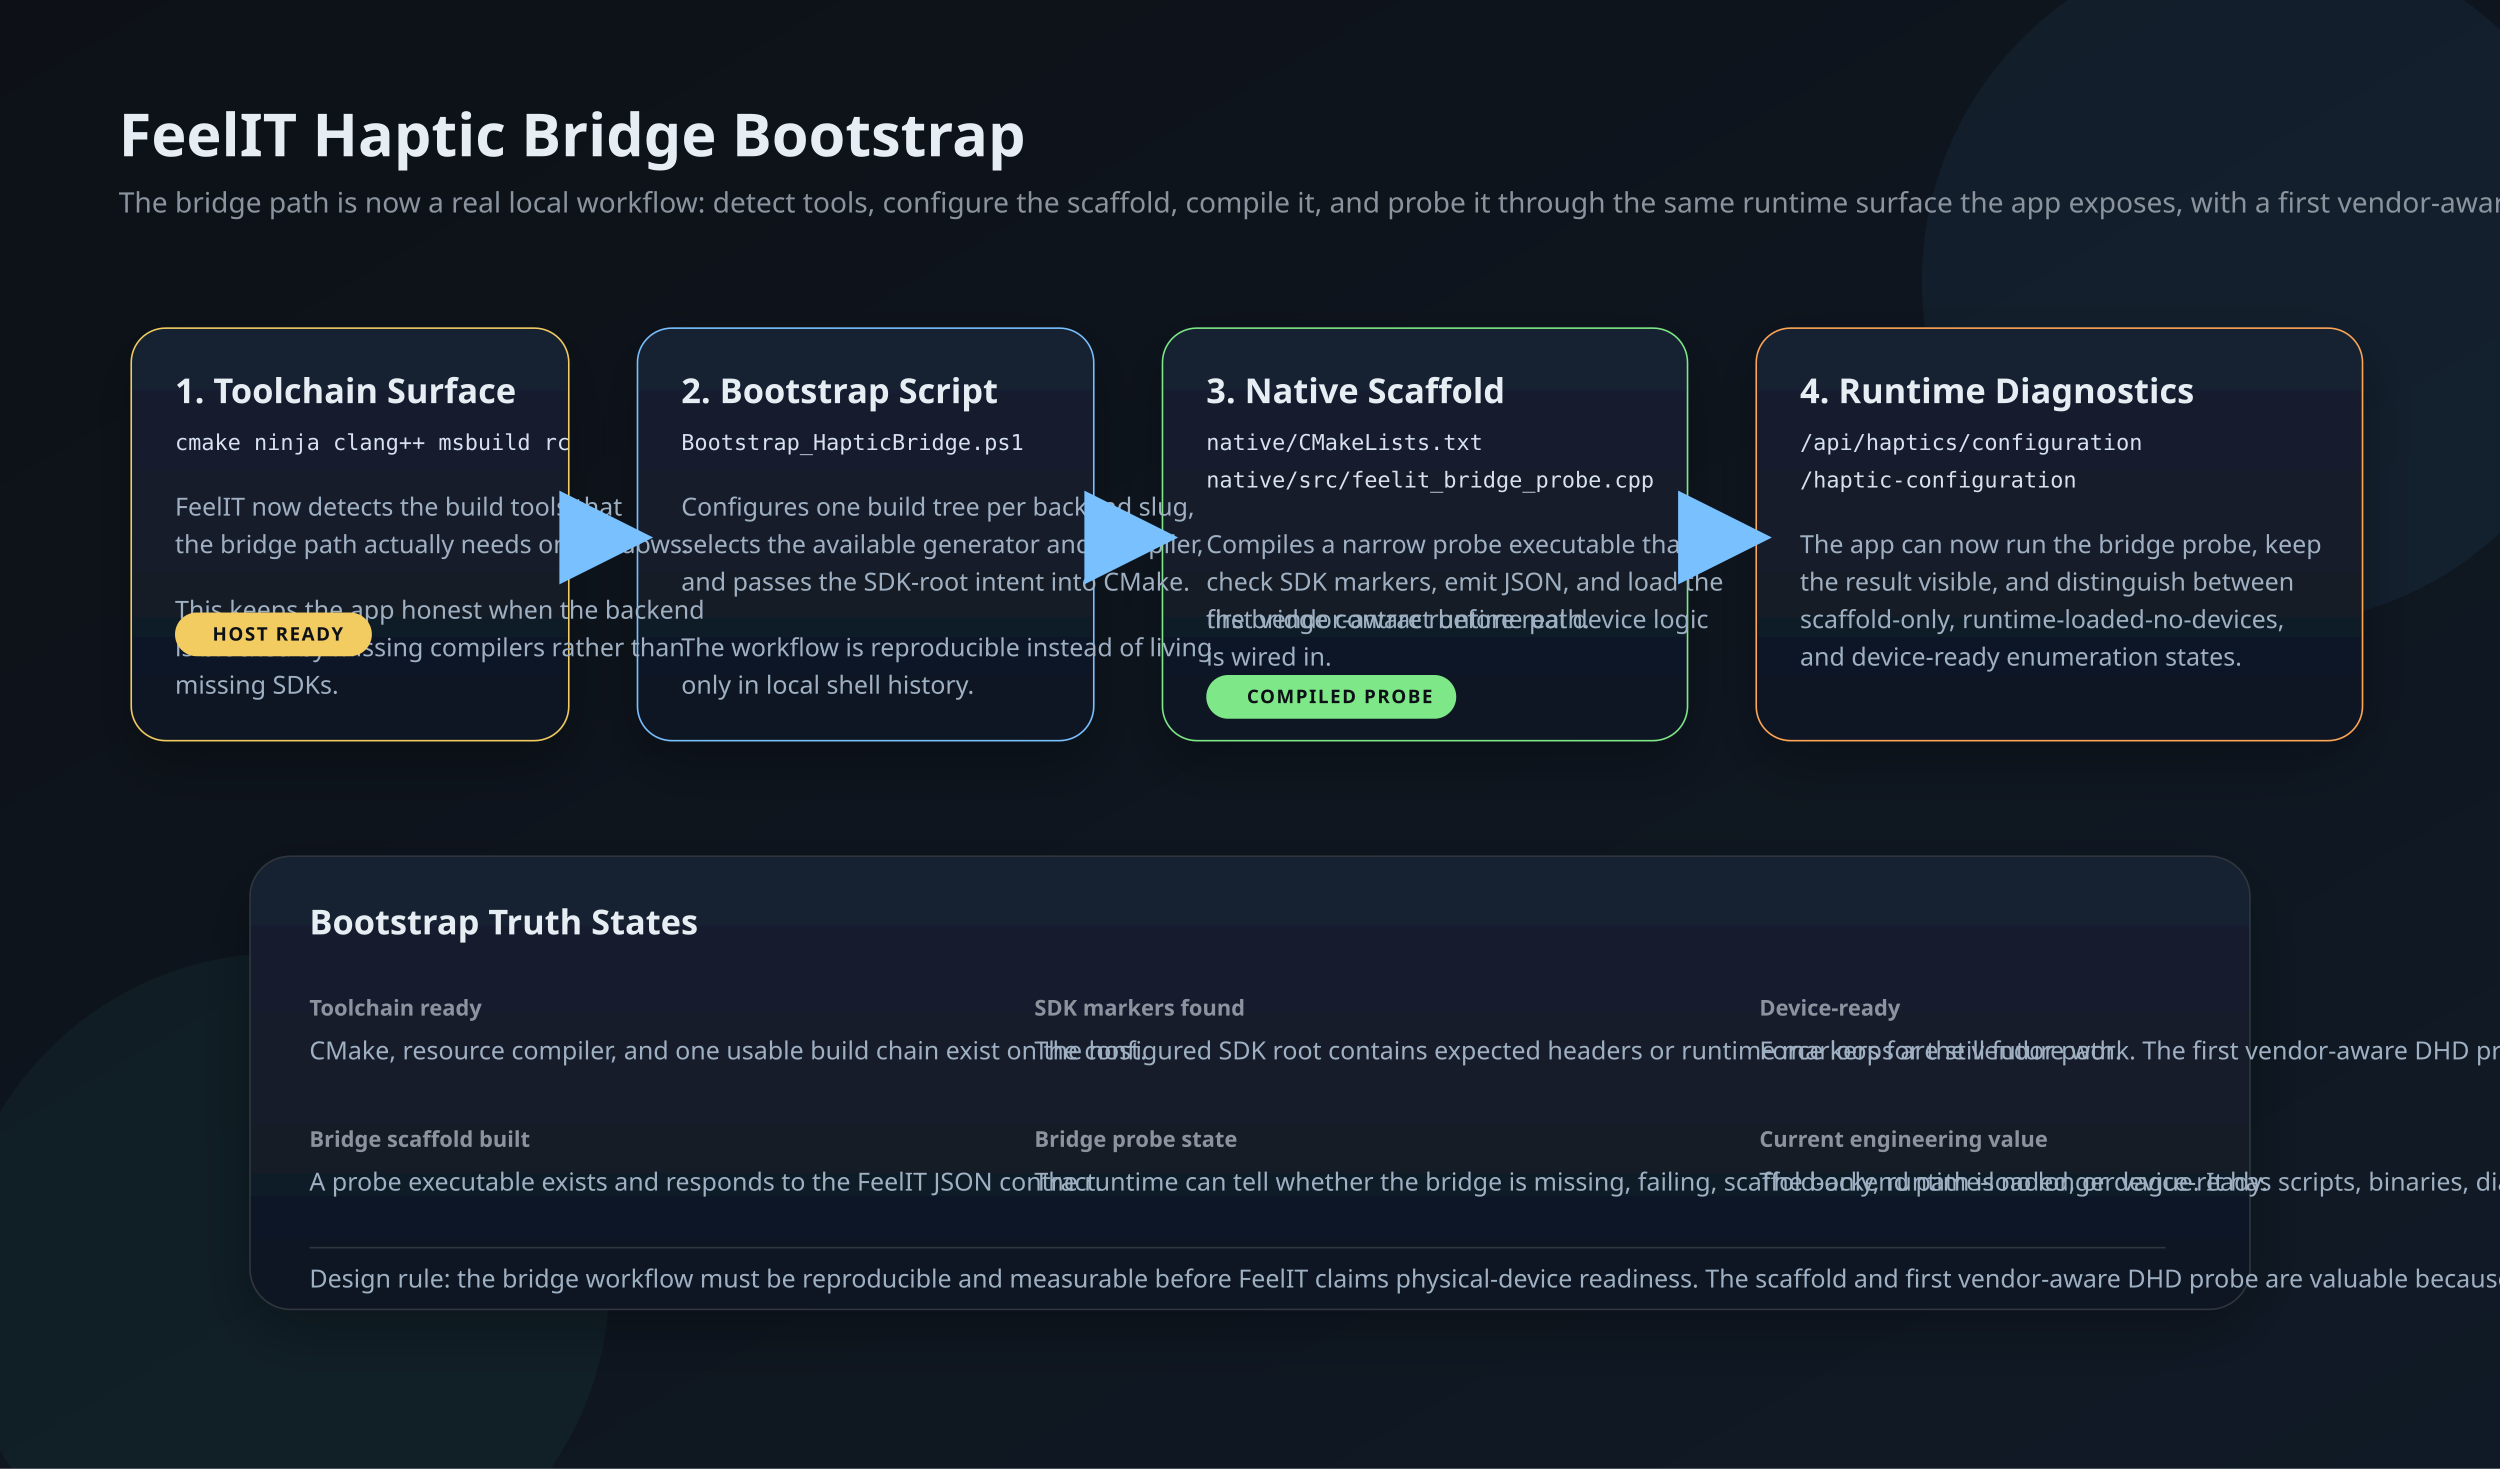
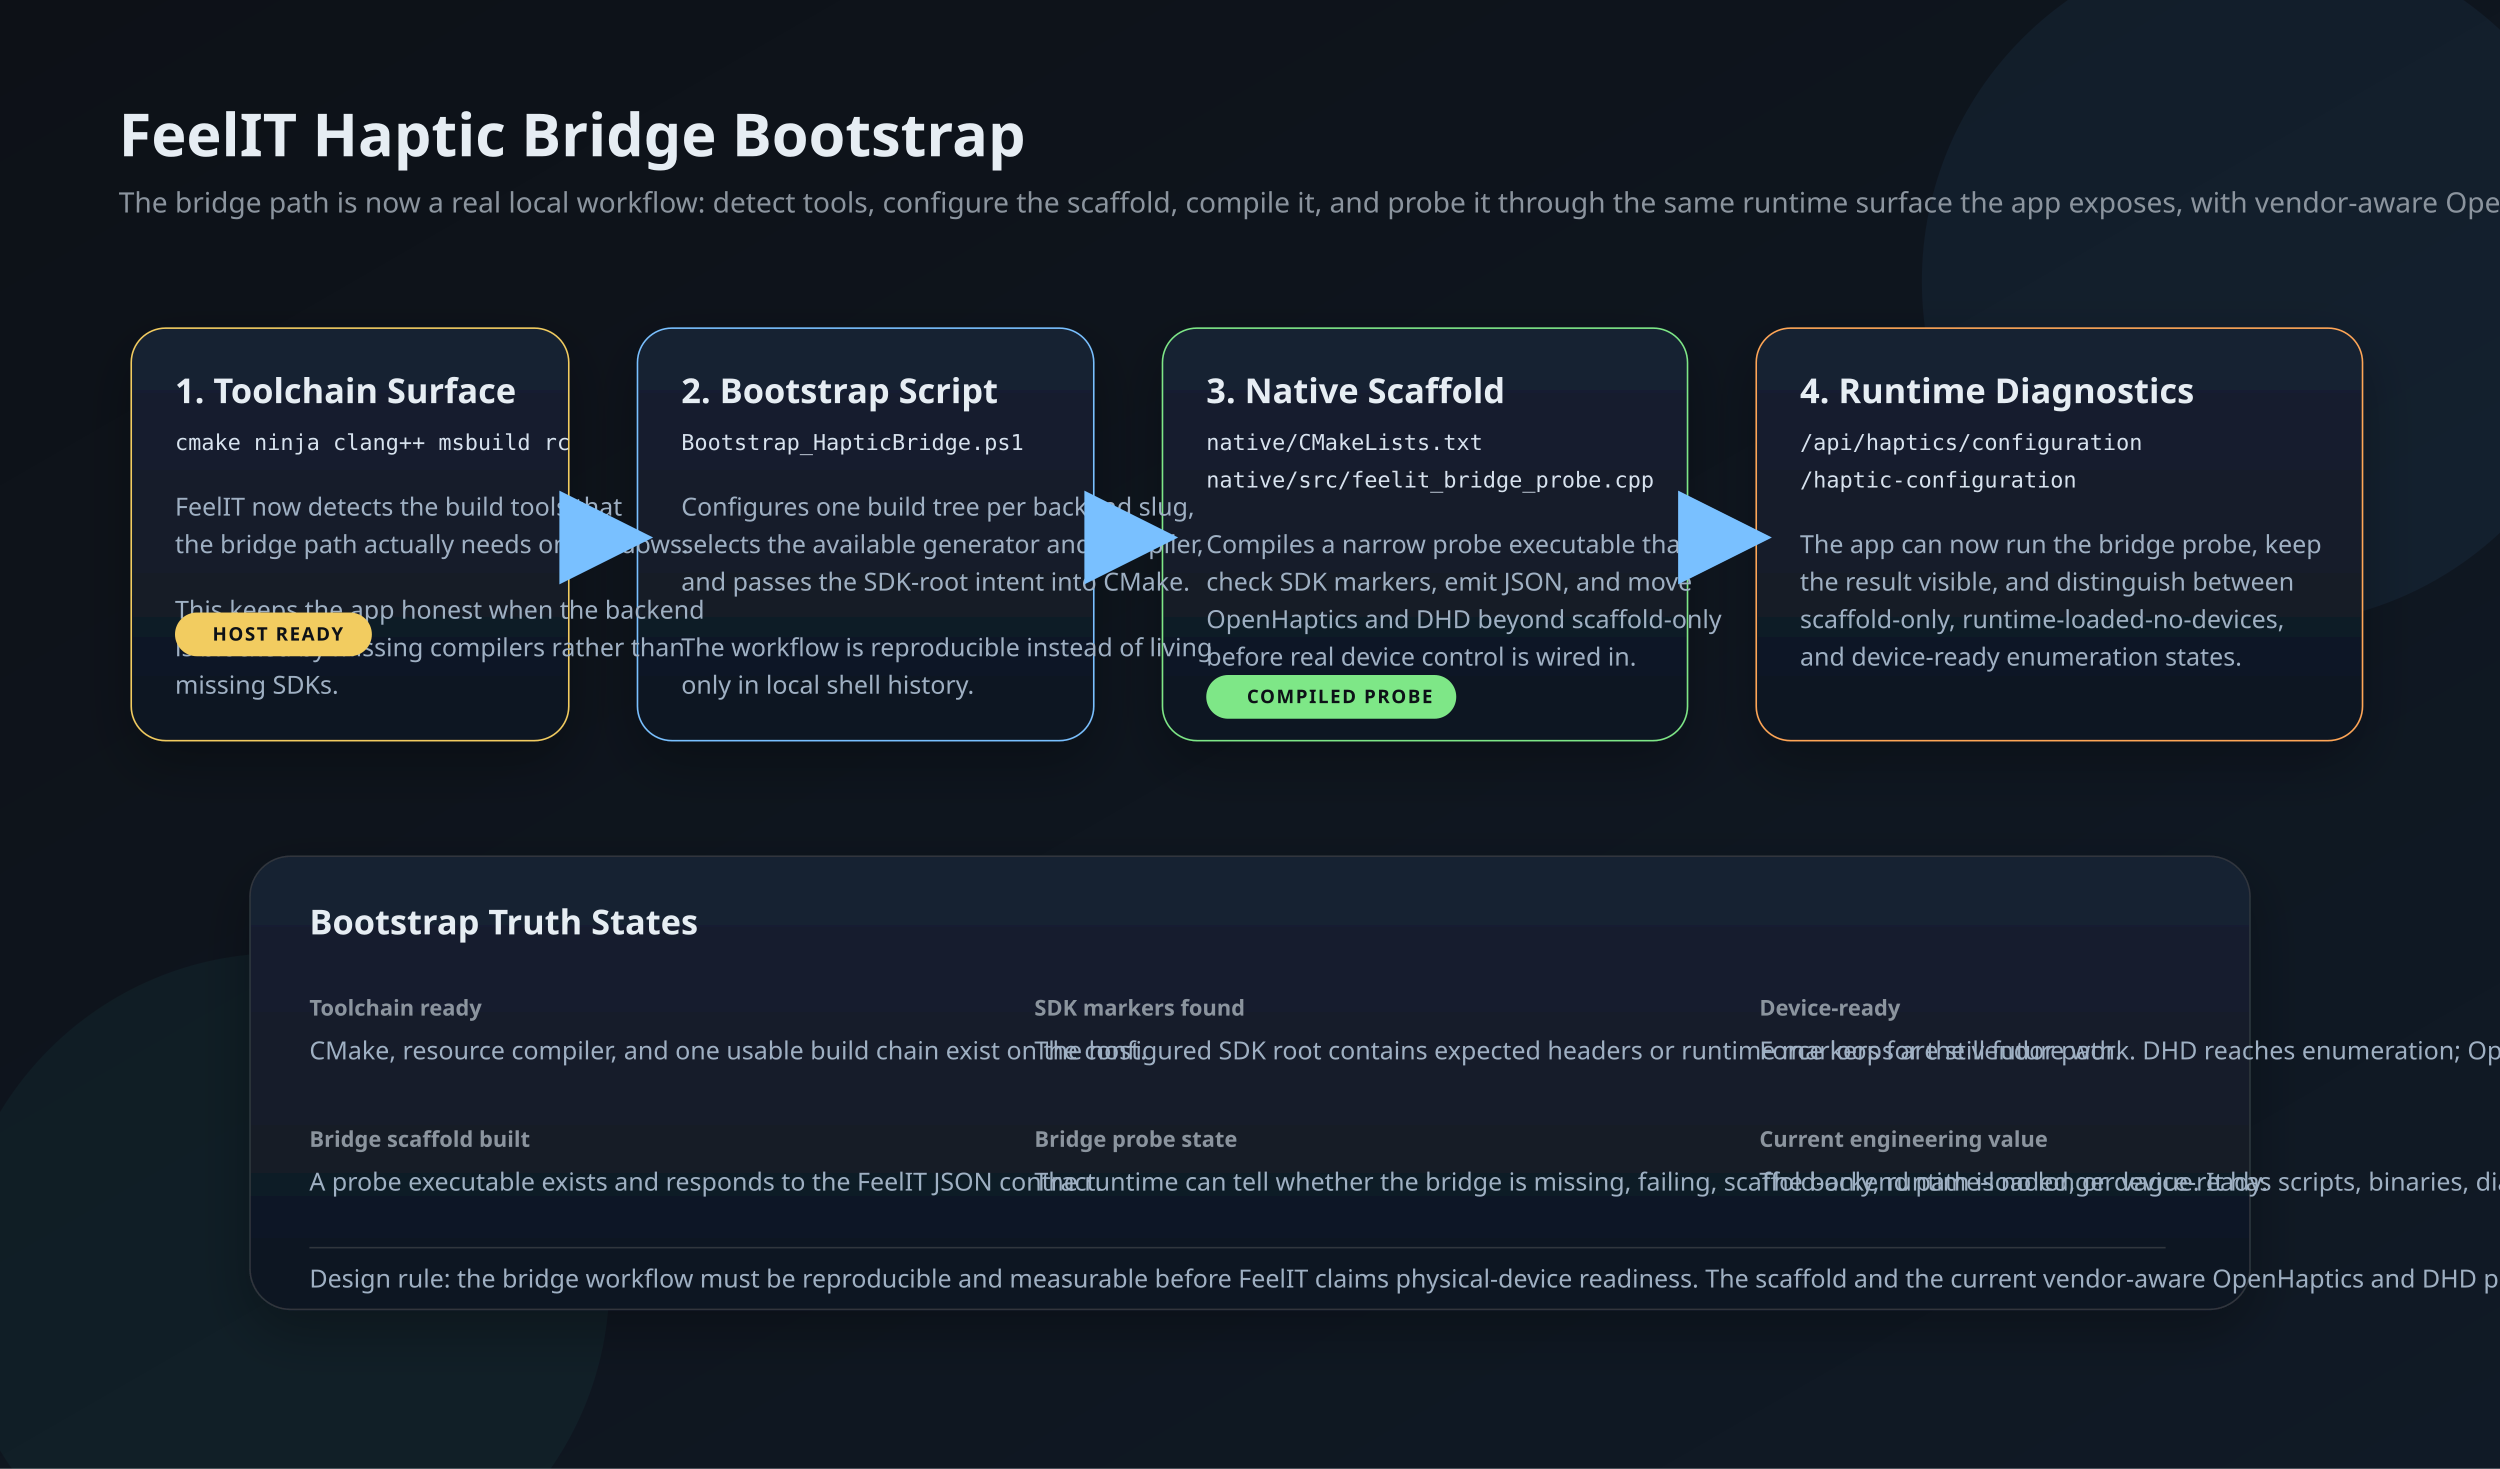
<svg xmlns="http://www.w3.org/2000/svg" width="1600" height="940" viewBox="0 0 1600 940" role="img" aria-labelledby="title desc">
  <defs>
    <linearGradient id="bg" x1="0" y1="0" x2="1" y2="1">
      <stop offset="0%" stop-color="#0d1117" />
      <stop offset="100%" stop-color="#101a26" />
    </linearGradient>
    <linearGradient id="card" x1="0" y1="0" x2="0" y2="1">
      <stop offset="0%" stop-color="#152132" />
      <stop offset="100%" stop-color="#101722" />
    </linearGradient>
    <filter id="shadow" x="-20%" y="-20%" width="140%" height="140%">
      <feDropShadow dx="0" dy="14" stdDeviation="18" flood-color="#000000" flood-opacity="0.28" />
    </filter>
    <marker id="arrow" markerWidth="12" markerHeight="12" refX="10" refY="6" orient="auto">
      <path d="M0 0 L12 6 L0 12 Z" fill="#79c0ff" />
    </marker>
    <style>
      .title { font: 700 38px 'Segoe UI', sans-serif; fill: #e6edf3; }
      .subtitle { font: 400 18px 'Segoe UI', sans-serif; fill: #8b949e; }
      .cardTitle { font: 700 22px 'Segoe UI', sans-serif; fill: #e6edf3; }
      .body { font: 400 16px 'Segoe UI', sans-serif; fill: #9fb0c3; }
      .mono { font: 400 14px Consolas, monospace; fill: #d7e2ee; }
      .badge { font: 700 12px 'Segoe UI', sans-serif; fill: #0d1117; letter-spacing: 1px; }
      .legend { font: 600 14px 'Segoe UI', sans-serif; fill: #8b949e; }
    </style>
  </defs>
  <rect width="1600" height="940" fill="url(#bg)" />
  <circle cx="1450" cy="180" r="220" fill="#58a6ff" opacity="0.06" />
  <circle cx="180" cy="820" r="210" fill="#39d2c0" opacity="0.05" />
  <text x="76" y="100" class="title">FeelIT Haptic Bridge Bootstrap</text>
-   <text x="76" y="136" class="subtitle">The bridge path is now a real local workflow: detect tools, configure the scaffold, compile it, and probe it through the same runtime surface the app exposes, with a first vendor-aware DHD path.</text>
+   <text x="76" y="136" class="subtitle">The bridge path is now a real local workflow: detect tools, configure the scaffold, compile it, and probe it through the same runtime surface the app exposes, with vendor-aware OpenHaptics and DHD paths.</text>
  <rect x="84" y="210" width="280" height="264" rx="22" fill="url(#card)" stroke="#f2cc60" filter="url(#shadow)" />
  <rect x="408" y="210" width="292" height="264" rx="22" fill="url(#card)" stroke="#79c0ff" filter="url(#shadow)" />
  <rect x="744" y="210" width="336" height="264" rx="22" fill="url(#card)" stroke="#7ee787" filter="url(#shadow)" />
  <rect x="1124" y="210" width="388" height="264" rx="22" fill="url(#card)" stroke="#ffa657" filter="url(#shadow)" />
  <text x="112" y="258" class="cardTitle">1. Toolchain Surface</text>
  <text x="112" y="288" class="mono">cmake  ninja  clang++  msbuild  rc</text>
  <text x="112" y="330" class="body">FeelIT now detects the build tools that</text>
  <text x="112" y="354" class="body">the bridge path actually needs on Windows.</text>
  <text x="112" y="396" class="body">This keeps the app honest when the backend</text>
  <text x="112" y="420" class="body">is blocked by missing compilers rather than</text>
  <text x="112" y="444" class="body">missing SDKs.</text>
  <rect x="112" y="392" width="126" height="28" rx="14" fill="#f2cc60" />
  <text x="136" y="410" class="badge">HOST READY</text>
  <text x="436" y="258" class="cardTitle">2. Bootstrap Script</text>
  <text x="436" y="288" class="mono">Bootstrap_HapticBridge.ps1</text>
  <text x="436" y="330" class="body">Configures one build tree per backend slug,</text>
  <text x="436" y="354" class="body">selects the available generator and compiler,</text>
  <text x="436" y="378" class="body">and passes the SDK-root intent into CMake.</text>
  <text x="436" y="420" class="body">The workflow is reproducible instead of living</text>
  <text x="436" y="444" class="body">only in local shell history.</text>
  <text x="772" y="258" class="cardTitle">3. Native Scaffold</text>
  <text x="772" y="288" class="mono">native/CMakeLists.txt</text>
  <text x="772" y="312" class="mono">native/src/feelit_bridge_probe.cpp</text>
  <text x="772" y="354" class="body">Compiles a narrow probe executable that can</text>
-   <text x="772" y="378" class="body">check SDK markers, emit JSON, and load the</text>
-   <text x="772" y="402" class="body">first vendor-aware runtime path.</text>
-   <text x="772" y="402" class="body">the bridge contract before real device logic</text>
-   <text x="772" y="426" class="body">is wired in.</text>
+   <text x="772" y="378" class="body">check SDK markers, emit JSON, and move</text>
+   <text x="772" y="402" class="body">OpenHaptics and DHD beyond scaffold-only</text>
+   <text x="772" y="426" class="body">before real device control is wired in.</text>
  <rect x="772" y="432" width="160" height="28" rx="14" fill="#7ee787" />
  <text x="798" y="450" class="badge">COMPILED PROBE</text>
  <text x="1152" y="258" class="cardTitle">4. Runtime Diagnostics</text>
  <text x="1152" y="288" class="mono">/api/haptics/configuration</text>
  <text x="1152" y="312" class="mono">/haptic-configuration</text>
  <text x="1152" y="354" class="body">The app can now run the bridge probe, keep</text>
  <text x="1152" y="378" class="body">the result visible, and distinguish between</text>
  <text x="1152" y="402" class="body">scaffold-only, runtime-loaded-no-devices,</text>
  <text x="1152" y="426" class="body">and device-ready enumeration states.</text>
  <path d="M364 344 H408" fill="none" stroke="#79c0ff" stroke-width="5" marker-end="url(#arrow)" />
  <path d="M700 344 H744" fill="none" stroke="#79c0ff" stroke-width="5" marker-end="url(#arrow)" />
  <path d="M1080 344 H1124" fill="none" stroke="#79c0ff" stroke-width="5" marker-end="url(#arrow)" />
  <rect x="160" y="548" width="1280" height="290" rx="26" fill="url(#card)" stroke="#30363d" filter="url(#shadow)" />
  <text x="198" y="598" class="cardTitle">Bootstrap Truth States</text>
  <text x="198" y="650" class="legend">Toolchain ready</text>
  <text x="198" y="678" class="body">CMake, resource compiler, and one usable build chain exist on the host.</text>
  <text x="198" y="734" class="legend">Bridge scaffold built</text>
  <text x="198" y="762" class="body">A probe executable exists and responds to the FeelIT JSON contract.</text>
  <text x="662" y="650" class="legend">SDK markers found</text>
  <text x="662" y="678" class="body">The configured SDK root contains expected headers or runtime markers for the vendor path.</text>
  <text x="662" y="734" class="legend">Bridge probe state</text>
  <text x="662" y="762" class="body">The runtime can tell whether the bridge is missing, failing, scaffold-only, runtime-loaded, or device-ready.</text>
  <text x="1126" y="650" class="legend">Device-ready</text>
-   <text x="1126" y="678" class="body">Force loops are still future work. The first vendor-aware DHD probe stops at runtime load and enumeration.</text>
+   <text x="1126" y="678" class="body">Force loops are still future work. DHD reaches enumeration; OpenHaptics now proves runtime load and symbol readiness.</text>
  <text x="1126" y="734" class="legend">Current engineering value</text>
  <text x="1126" y="762" class="body">The backend path is no longer vague. It has scripts, binaries, diagnostics, and explicit next failures.</text>
  <rect x="198" y="798" width="1188" height="1" fill="#30363d" />
-   <text x="198" y="824" class="body">Design rule: the bridge workflow must be reproducible and measurable before FeelIT claims physical-device readiness. The scaffold and first vendor-aware DHD probe are valuable because they remove uncertainty from installation and enumeration without pretending that device control is finished.</text>
+   <text x="198" y="824" class="body">Design rule: the bridge workflow must be reproducible and measurable before FeelIT claims physical-device readiness. The scaffold and the current vendor-aware OpenHaptics and DHD probes remove uncertainty from installation and enumeration without pretending that device control is finished.</text>
</svg>
